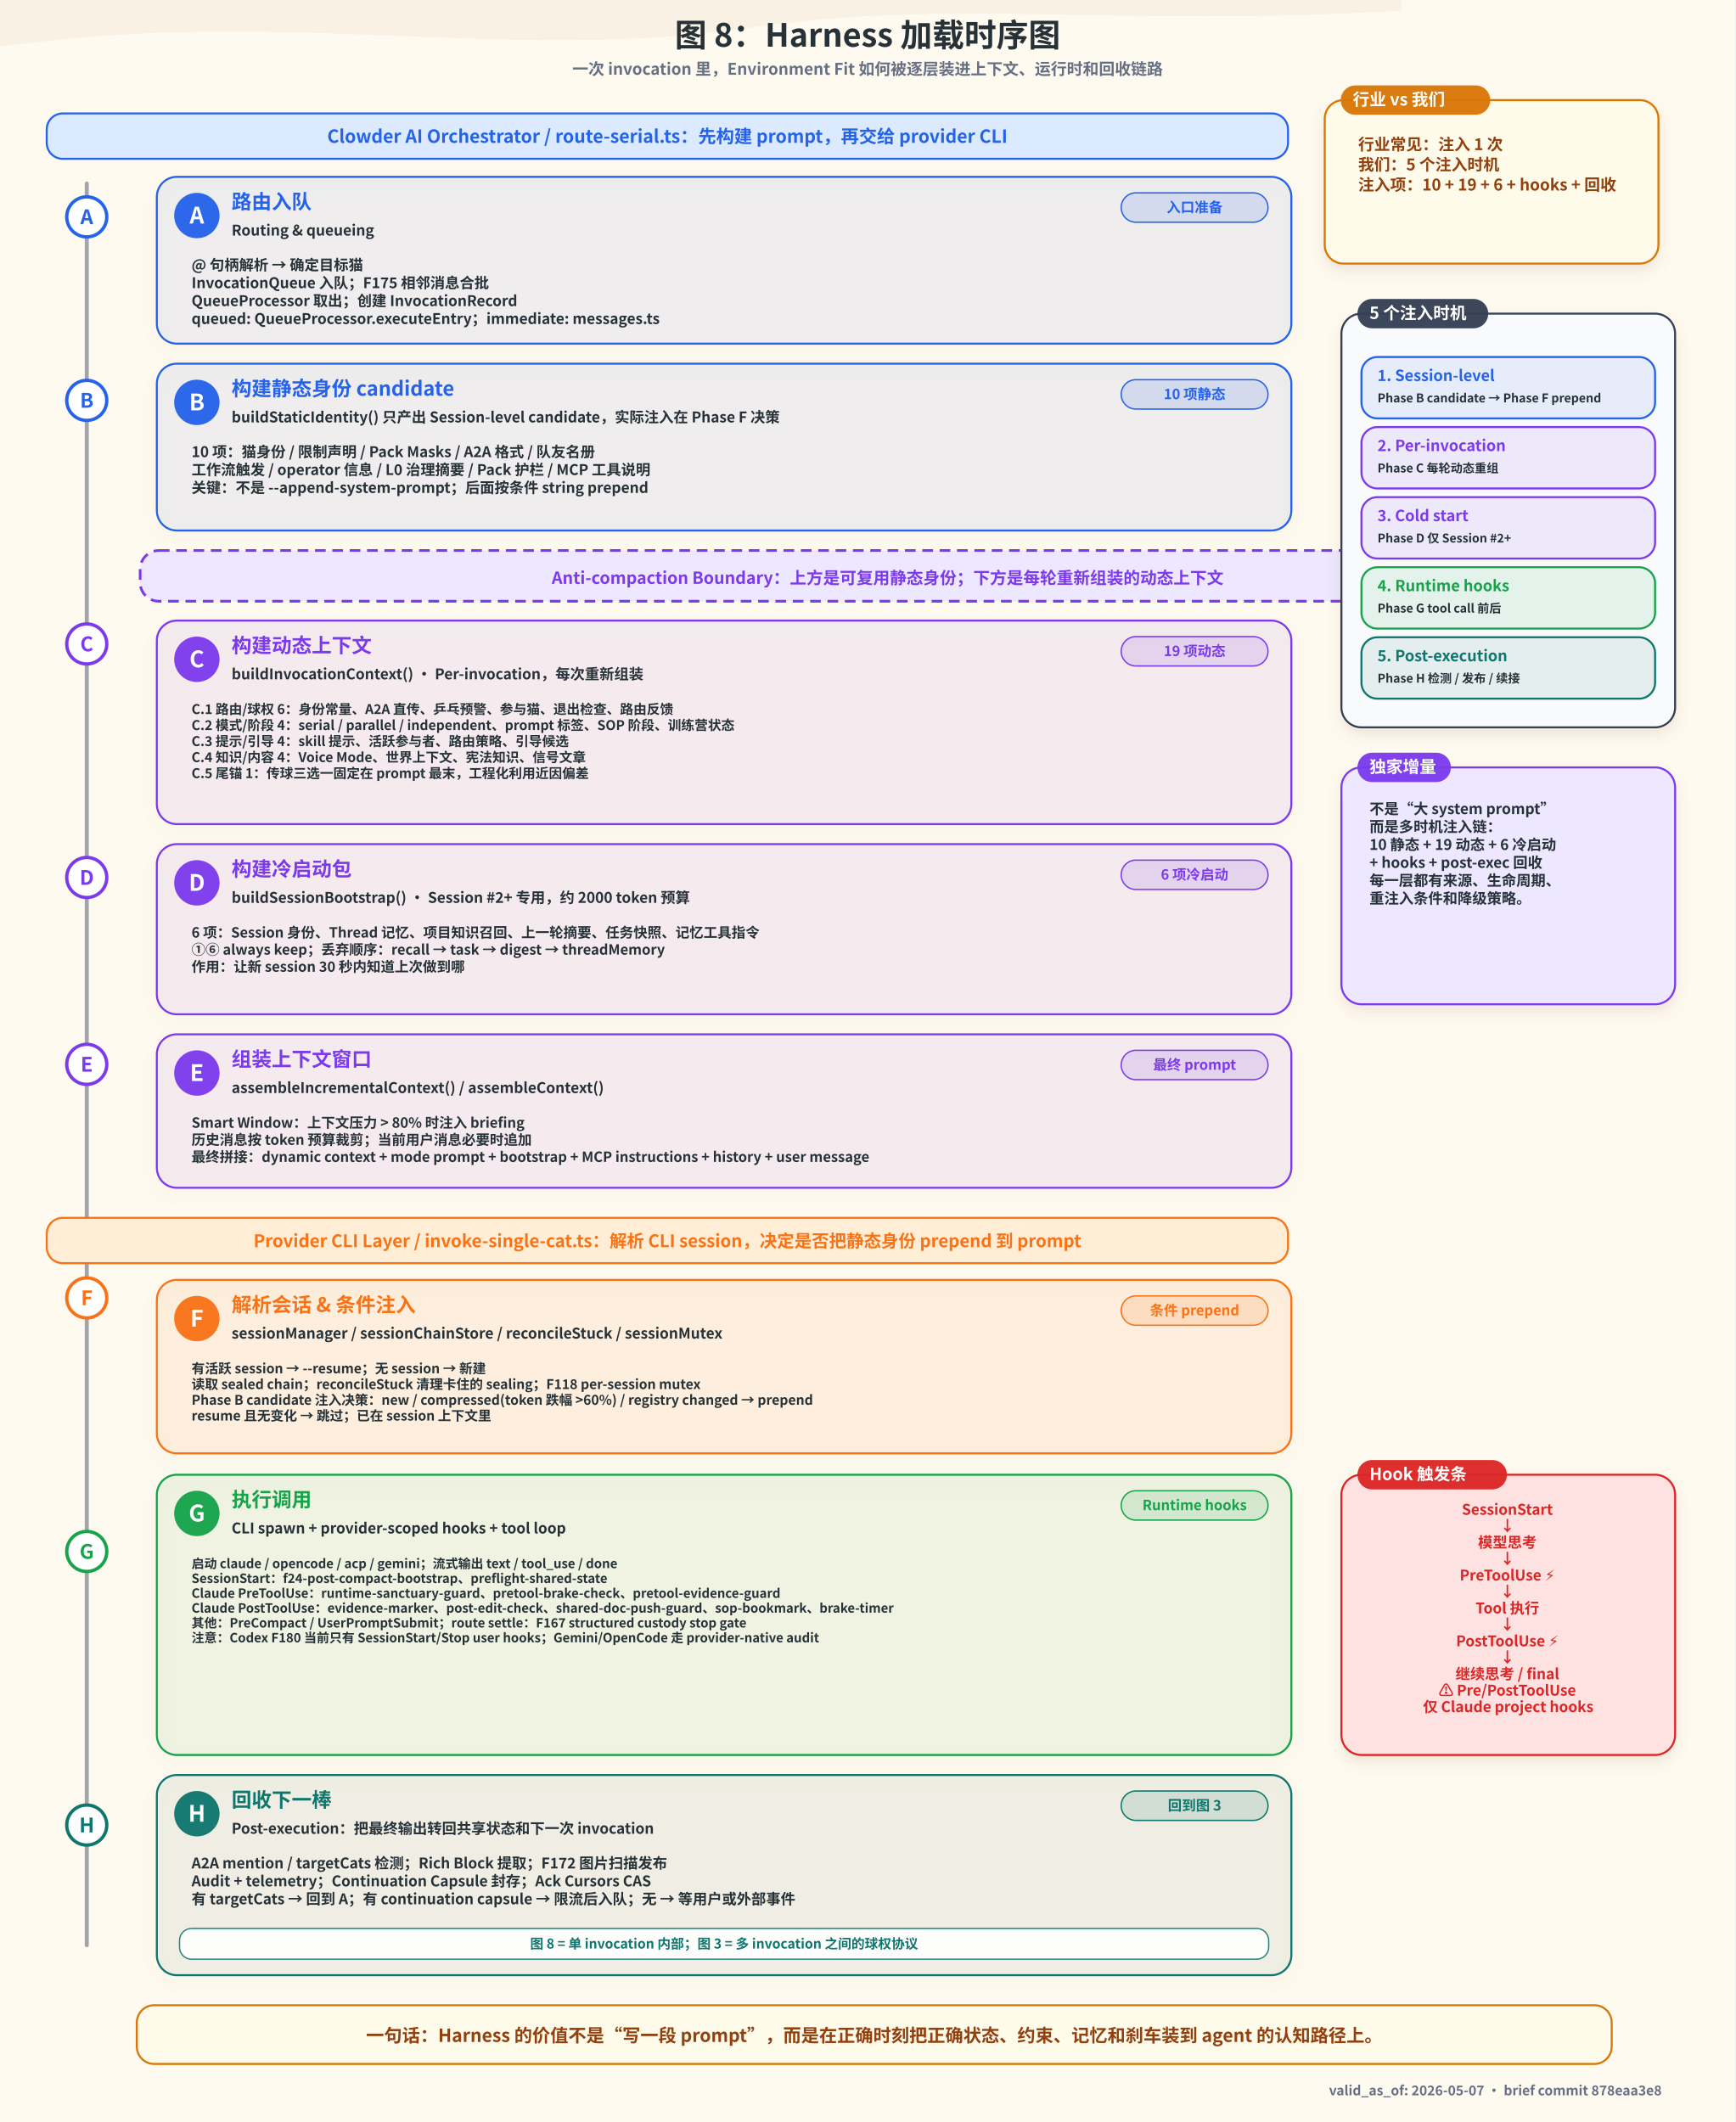
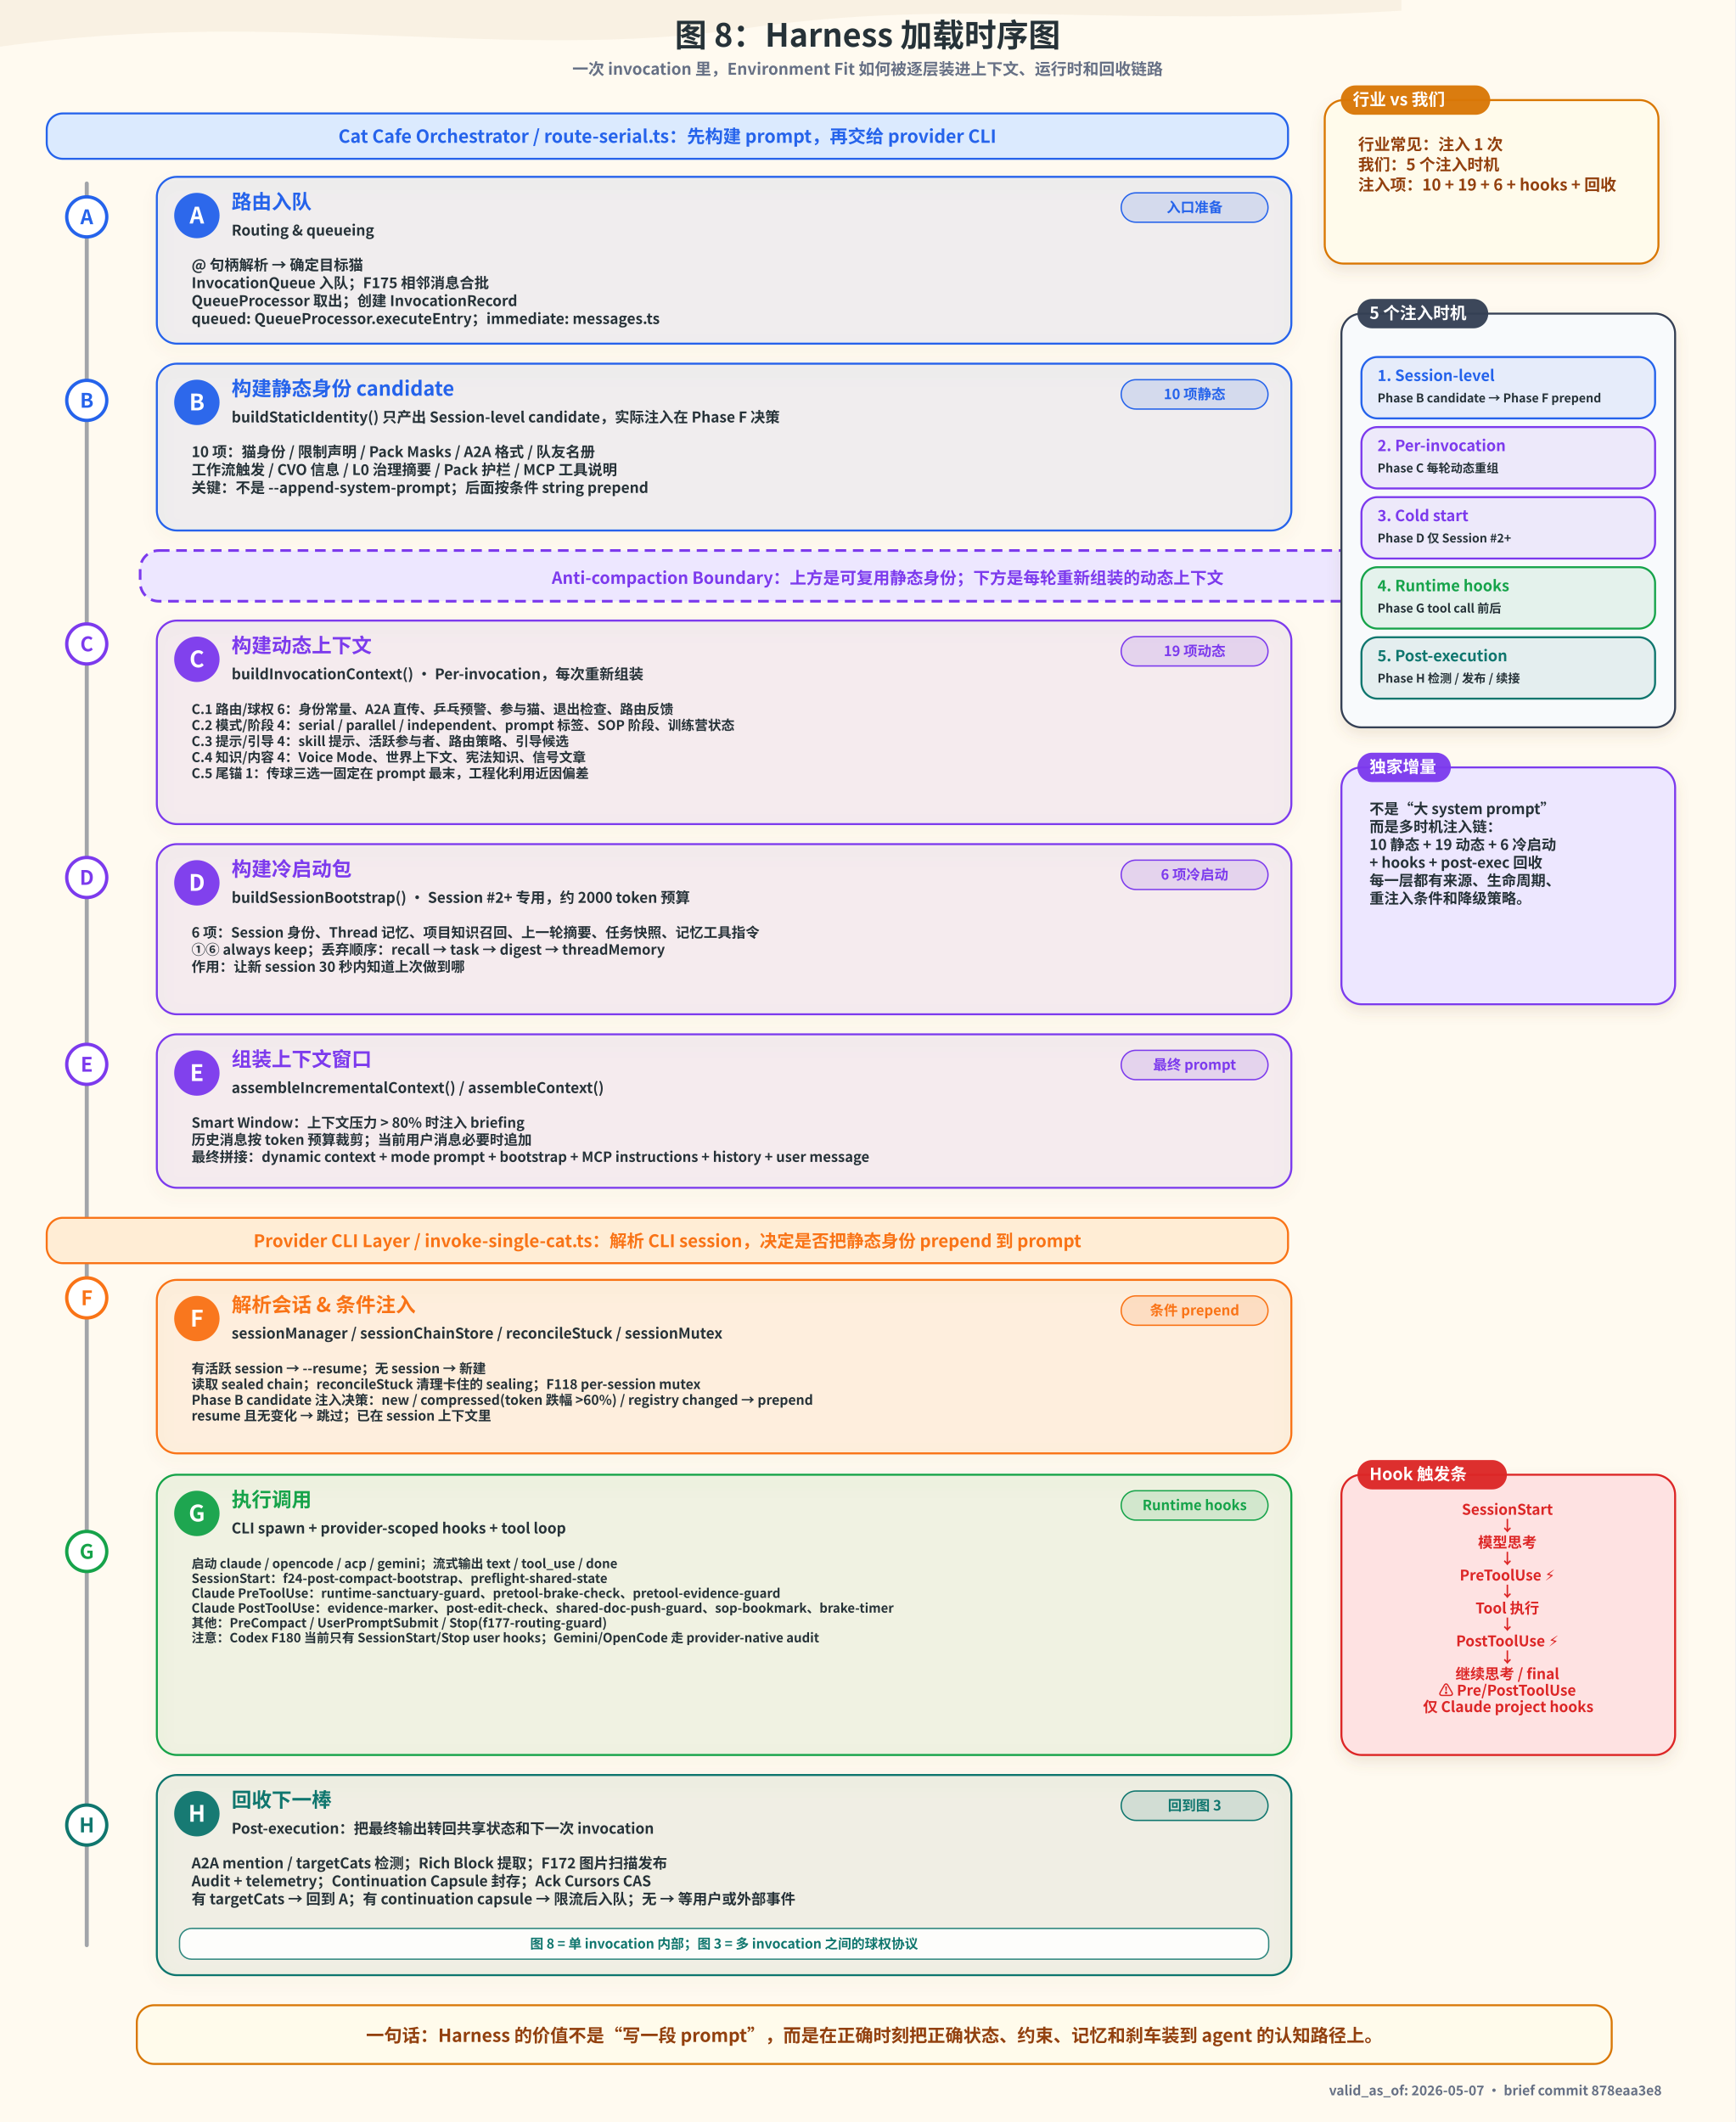
<svg xmlns="http://www.w3.org/2000/svg" width="2600" height="3180" viewBox="0 0 2600 3180">
  <defs>
    <filter id="shadow" x="-10%" y="-10%" width="120%" height="130%">
      <feDropShadow dx="0" dy="10" stdDeviation="10" flood-color="#8a6f45" flood-opacity="0.14" />
    </filter>
    <filter id="soft">
      <feTurbulence type="fractalNoise" baseFrequency="0.025" numOctaves="2" seed="12" result="noise" />
      <feColorMatrix in="noise" type="saturate" values="0" />
      <feBlend in="SourceGraphic" mode="multiply" />
    </filter>
    <marker id="arrow" viewBox="0 0 12 12" refX="10" refY="6" markerWidth="12" markerHeight="12" orient="auto-start-reverse">
      <path d="M 1 1 L 11 6 L 1 11 z" fill="#344054" />
    </marker>
    <marker id="arrowRed" viewBox="0 0 12 12" refX="10" refY="6" markerWidth="12" markerHeight="12" orient="auto-start-reverse">
      <path d="M 1 1 L 11 6 L 1 11 z" fill="#dc2626" />
    </marker>
    <style>
      text { font-family: "PingFang SC", "Hiragino Sans GB", "Noto Sans CJK SC", "Arial Unicode MS", sans-serif; letter-spacing: 0; }
      .title { font-weight: 800; fill: #263238; }
      .subtitle { fill: #667085; }
      .label { font-weight: 700; fill: #263238; }
      .small { fill: #667085; }
      .mono { font-family: "SFMono-Regular", "Menlo", "Consolas", monospace; }
    </style>
  </defs>
  <rect width="100%" height="100%" fill="#fffaf0" />
  <path d="M0,70 C420,10 760,95 1120,42 C1440,-4 1660,42 2100,16 L2100,0 L0,0 Z" fill="#f8efe0" opacity="0.8" />
  <text x="1300" y="70" text-anchor="middle" opacity="1" class="title">
    <tspan x="1300" dy="0" fill="#263238" font-weight="850" font-size="48">图 8：Harness 加载时序图</tspan>
  </text>
  <text x="1300" y="112" text-anchor="middle" opacity="1" class="">
    <tspan x="1300" dy="0" fill="#667085" font-weight="600" font-size="24">一次 invocation 里，Environment Fit 如何被逐层装进上下文、运行时和回收链路</tspan>
  </text>
  <rect x="1985" y="150" width="500" height="245" rx="28" fill="#fffbeb" stroke="#d97706" stroke-width="3" stroke-dasharray="" opacity="1" filter="url(#shadow)" />
  <rect x="2009" y="128" width="224" height="44" rx="22" fill="#d97706" opacity="0.96" />
  <text x="2027" y="158" font-size="25" font-weight="800" fill="white">行业 vs 我们</text>
  <text x="2035" y="225" text-anchor="start" opacity="1" class="">
    <tspan x="2035" dy="0" fill="#92400e" font-weight="850" font-size="24">行业常见：注入 1 次</tspan>
    <tspan x="2035" dy="30.24" fill="#92400e" font-weight="850" font-size="24">我们：5 个注入时机</tspan>
    <tspan x="2035" dy="30.24" fill="#92400e" font-weight="850" font-size="24">注入项：10 + 19 + 6 + hooks + 回收</tspan>
  </text>
  <rect x="70" y="170" width="1860" height="68" rx="24" fill="#dbeafe" stroke="#2563eb" stroke-width="3" stroke-dasharray="" opacity="1" filter="" />
  <text x="1000" y="214" text-anchor="middle" opacity="1" class="">
-     <tspan x="1000" dy="0" fill="#2563eb" font-weight="900" font-size="27">Clowder AI Orchestrator / route-serial.ts：先构建 prompt，再交给 provider CLI</tspan>
+     <tspan x="1000" dy="0" fill="#2563eb" font-weight="900" font-size="27">Cat Cafe Orchestrator / route-serial.ts：先构建 prompt，再交给 provider CLI</tspan>
  </text>
  <line x1="130" y1="275" x2="130" y2="2915" stroke="#344054" stroke-width="6" stroke-linecap="round" opacity="0.46" />
  <circle cx="130" cy="325" r="30" fill="white" stroke="#2563eb" stroke-width="5" />
  <text x="130" y="336" text-anchor="middle" font-size="30" font-weight="900" fill="#2563eb">A</text>
  <circle cx="130" cy="600" r="30" fill="white" stroke="#2563eb" stroke-width="5" />
  <text x="130" y="611" text-anchor="middle" font-size="30" font-weight="900" fill="#2563eb">B</text>
  <circle cx="130" cy="965" r="30" fill="white" stroke="#7c3aed" stroke-width="5" />
  <text x="130" y="976" text-anchor="middle" font-size="30" font-weight="900" fill="#7c3aed">C</text>
  <circle cx="130" cy="1315" r="30" fill="white" stroke="#7c3aed" stroke-width="5" />
  <text x="130" y="1326" text-anchor="middle" font-size="30" font-weight="900" fill="#7c3aed">D</text>
  <circle cx="130" cy="1595" r="30" fill="white" stroke="#7c3aed" stroke-width="5" />
  <text x="130" y="1606" text-anchor="middle" font-size="30" font-weight="900" fill="#7c3aed">E</text>
  <circle cx="130" cy="1945" r="30" fill="white" stroke="#f97316" stroke-width="5" />
  <text x="130" y="1956" text-anchor="middle" font-size="30" font-weight="900" fill="#f97316">F</text>
  <circle cx="130" cy="2325" r="30" fill="white" stroke="#16a34a" stroke-width="5" />
  <text x="130" y="2336" text-anchor="middle" font-size="30" font-weight="900" fill="#16a34a">G</text>
  <circle cx="130" cy="2735" r="30" fill="white" stroke="#0f766e" stroke-width="5" />
  <text x="130" y="2746" text-anchor="middle" font-size="30" font-weight="900" fill="#0f766e">H</text>
  <rect x="235" y="265" width="1700" height="250" rx="30" fill="#2563eb12" stroke="#2563eb" stroke-width="3" stroke-dasharray="" opacity="1" filter="url(#shadow)" />
  <circle cx="295" cy="323" r="34" fill="#2563eb" opacity="0.96" />
  <text x="295" y="335" text-anchor="middle" font-size="34" font-weight="900" fill="white">A</text>
  <text x="347" y="313" text-anchor="start" opacity="1" class="">
    <tspan x="347" dy="0" fill="#2563eb" font-weight="900" font-size="30">路由入队</tspan>
  </text>
  <text x="347" y="353" text-anchor="start" opacity="1" class="">
    <tspan x="347" dy="0" fill="#263238" font-weight="780" font-size="22">Routing &amp; queueing</tspan>
  </text>
  <rect x="1680" y="289" width="220" height="44" rx="22" fill="#2563eb22" stroke="#2563eb" stroke-width="2" />
  <text x="1790" y="318.14" text-anchor="middle" font-size="21" font-weight="700" fill="#2563eb">入口准备</text>
  <text x="287" y="405" text-anchor="start" opacity="1" class="">
    <tspan x="287" dy="0" fill="#263238" font-weight="730" font-size="22">@ 句柄解析 → 确定目标猫</tspan>
    <tspan x="287" dy="26.84" fill="#263238" font-weight="730" font-size="22">InvocationQueue 入队；F175 相邻消息合批</tspan>
    <tspan x="287" dy="26.84" fill="#263238" font-weight="730" font-size="22">QueueProcessor 取出；创建 InvocationRecord</tspan>
    <tspan x="287" dy="26.84" fill="#263238" font-weight="730" font-size="22">queued: QueueProcessor.executeEntry；immediate: messages.ts</tspan>
  </text>
  <rect x="235" y="545" width="1700" height="250" rx="30" fill="#2563eb12" stroke="#2563eb" stroke-width="3" stroke-dasharray="" opacity="1" filter="url(#shadow)" />
  <circle cx="295" cy="603" r="34" fill="#2563eb" opacity="0.96" />
  <text x="295" y="615" text-anchor="middle" font-size="34" font-weight="900" fill="white">B</text>
  <text x="347" y="593" text-anchor="start" opacity="1" class="">
    <tspan x="347" dy="0" fill="#2563eb" font-weight="900" font-size="30">构建静态身份 candidate</tspan>
  </text>
  <text x="347" y="633" text-anchor="start" opacity="1" class="">
    <tspan x="347" dy="0" fill="#263238" font-weight="780" font-size="22">buildStaticIdentity() 只产出 Session-level candidate，实际注入在 Phase F 决策</tspan>
  </text>
  <rect x="1680" y="569" width="220" height="44" rx="22" fill="#2563eb22" stroke="#2563eb" stroke-width="2" />
  <text x="1790" y="598.14" text-anchor="middle" font-size="21" font-weight="700" fill="#2563eb">10 项静态</text>
  <text x="287" y="685" text-anchor="start" opacity="1" class="">
    <tspan x="287" dy="0" fill="#263238" font-weight="730" font-size="22">10 项：猫身份 / 限制声明 / Pack Masks / A2A 格式 / 队友名册</tspan>
-     <tspan x="287" dy="26.84" fill="#263238" font-weight="730" font-size="22">工作流触发 / operator 信息 / L0 治理摘要 / Pack 护栏 / MCP 工具说明</tspan>
+     <tspan x="287" dy="26.84" fill="#263238" font-weight="730" font-size="22">工作流触发 / CVO 信息 / L0 治理摘要 / Pack 护栏 / MCP 工具说明</tspan>
    <tspan x="287" dy="26.84" fill="#263238" font-weight="730" font-size="22">关键：不是 --append-system-prompt；后面按条件 string prepend</tspan>
  </text>
  <rect x="210" y="825" width="2240" height="76" rx="28" fill="#ede7ff" stroke="#7c3aed" stroke-width="4" stroke-dasharray="16 10" />
  <text x="1330" y="875" text-anchor="middle" opacity="1" class="">
    <tspan x="1330" dy="0" fill="#7c3aed" font-weight="900" font-size="25">Anti-compaction Boundary：上方是可复用静态身份；下方是每轮重新组装的动态上下文</tspan>
  </text>
  <rect x="235" y="930" width="1700" height="305" rx="30" fill="#7c3aed12" stroke="#7c3aed" stroke-width="3" stroke-dasharray="" opacity="1" filter="url(#shadow)" />
  <circle cx="295" cy="988" r="34" fill="#7c3aed" opacity="0.96" />
  <text x="295" y="1000" text-anchor="middle" font-size="34" font-weight="900" fill="white">C</text>
  <text x="347" y="978" text-anchor="start" opacity="1" class="">
    <tspan x="347" dy="0" fill="#7c3aed" font-weight="900" font-size="30">构建动态上下文</tspan>
  </text>
  <text x="347" y="1018" text-anchor="start" opacity="1" class="">
    <tspan x="347" dy="0" fill="#263238" font-weight="780" font-size="22">buildInvocationContext() · Per-invocation，每次重新组装</tspan>
  </text>
  <rect x="1680" y="954" width="220" height="44" rx="22" fill="#7c3aed22" stroke="#7c3aed" stroke-width="2" />
  <text x="1790" y="983.14" text-anchor="middle" font-size="21" font-weight="700" fill="#7c3aed">19 项动态</text>
  <text x="287" y="1070" text-anchor="start" opacity="1" class="">
    <tspan x="287" dy="0" fill="#263238" font-weight="730" font-size="20">C.1 路由/球权 6：身份常量、A2A 直传、乒乓预警、参与猫、退出检查、路由反馈</tspan>
    <tspan x="287" dy="24" fill="#263238" font-weight="730" font-size="20">C.2 模式/阶段 4：serial / parallel / independent、prompt 标签、SOP 阶段、训练营状态</tspan>
    <tspan x="287" dy="24" fill="#263238" font-weight="730" font-size="20">C.3 提示/引导 4：skill 提示、活跃参与者、路由策略、引导候选</tspan>
    <tspan x="287" dy="24" fill="#263238" font-weight="730" font-size="20">C.4 知识/内容 4：Voice Mode、世界上下文、宪法知识、信号文章</tspan>
    <tspan x="287" dy="24" fill="#263238" font-weight="730" font-size="20">C.5 尾锚 1：传球三选一固定在 prompt 最末，工程化利用近因偏差</tspan>
  </text>
  <rect x="235" y="1265" width="1700" height="255" rx="30" fill="#7c3aed12" stroke="#7c3aed" stroke-width="3" stroke-dasharray="" opacity="1" filter="url(#shadow)" />
  <circle cx="295" cy="1323" r="34" fill="#7c3aed" opacity="0.96" />
  <text x="295" y="1335" text-anchor="middle" font-size="34" font-weight="900" fill="white">D</text>
  <text x="347" y="1313" text-anchor="start" opacity="1" class="">
    <tspan x="347" dy="0" fill="#7c3aed" font-weight="900" font-size="30">构建冷启动包</tspan>
  </text>
  <text x="347" y="1353" text-anchor="start" opacity="1" class="">
    <tspan x="347" dy="0" fill="#263238" font-weight="780" font-size="22">buildSessionBootstrap() · Session #2+ 专用，约 2000 token 预算</tspan>
  </text>
  <rect x="1680" y="1289" width="220" height="44" rx="22" fill="#7c3aed22" stroke="#7c3aed" stroke-width="2" />
  <text x="1790" y="1318.14" text-anchor="middle" font-size="21" font-weight="700" fill="#7c3aed">6 项冷启动</text>
  <text x="287" y="1405" text-anchor="start" opacity="1" class="">
    <tspan x="287" dy="0" fill="#263238" font-weight="730" font-size="21">6 项：Session 身份、Thread 记忆、项目知识召回、上一轮摘要、任务快照、记忆工具指令</tspan>
    <tspan x="287" dy="25.62" fill="#263238" font-weight="730" font-size="21">①⑥ always keep；丢弃顺序：recall → task → digest → threadMemory</tspan>
    <tspan x="287" dy="25.62" fill="#263238" font-weight="730" font-size="21">作用：让新 session 30 秒内知道上次做到哪</tspan>
  </text>
  <rect x="235" y="1550" width="1700" height="230" rx="30" fill="#7c3aed12" stroke="#7c3aed" stroke-width="3" stroke-dasharray="" opacity="1" filter="url(#shadow)" />
  <circle cx="295" cy="1608" r="34" fill="#7c3aed" opacity="0.96" />
  <text x="295" y="1620" text-anchor="middle" font-size="34" font-weight="900" fill="white">E</text>
  <text x="347" y="1598" text-anchor="start" opacity="1" class="">
    <tspan x="347" dy="0" fill="#7c3aed" font-weight="900" font-size="30">组装上下文窗口</tspan>
  </text>
  <text x="347" y="1638" text-anchor="start" opacity="1" class="">
    <tspan x="347" dy="0" fill="#263238" font-weight="780" font-size="22">assembleIncrementalContext() / assembleContext()</tspan>
  </text>
  <rect x="1680" y="1574" width="220" height="44" rx="22" fill="#7c3aed22" stroke="#7c3aed" stroke-width="2" />
  <text x="1790" y="1603.14" text-anchor="middle" font-size="21" font-weight="700" fill="#7c3aed">最终 prompt</text>
  <text x="287" y="1690" text-anchor="start" opacity="1" class="">
    <tspan x="287" dy="0" fill="#263238" font-weight="730" font-size="21">Smart Window：上下文压力 &gt; 80% 时注入 briefing</tspan>
    <tspan x="287" dy="25.62" fill="#263238" font-weight="730" font-size="21">历史消息按 token 预算裁剪；当前用户消息必要时追加</tspan>
    <tspan x="287" dy="25.62" fill="#263238" font-weight="730" font-size="21">最终拼接：dynamic context + mode prompt + bootstrap + MCP instructions + history + user message</tspan>
  </text>
  <rect x="70" y="1825" width="1860" height="68" rx="24" fill="#ffedd5" stroke="#f97316" stroke-width="3" stroke-dasharray="" opacity="1" filter="" />
  <text x="1000" y="1869" text-anchor="middle" opacity="1" class="">
    <tspan x="1000" dy="0" fill="#f97316" font-weight="900" font-size="26">Provider CLI Layer / invoke-single-cat.ts：解析 CLI session，决定是否把静态身份 prepend 到 prompt</tspan>
  </text>
  <rect x="235" y="1918" width="1700" height="260" rx="30" fill="#f9731612" stroke="#f97316" stroke-width="3" stroke-dasharray="" opacity="1" filter="url(#shadow)" />
  <circle cx="295" cy="1976" r="34" fill="#f97316" opacity="0.96" />
  <text x="295" y="1988" text-anchor="middle" font-size="34" font-weight="900" fill="white">F</text>
  <text x="347" y="1966" text-anchor="start" opacity="1" class="">
    <tspan x="347" dy="0" fill="#f97316" font-weight="900" font-size="30">解析会话 &amp; 条件注入</tspan>
  </text>
  <text x="347" y="2006" text-anchor="start" opacity="1" class="">
    <tspan x="347" dy="0" fill="#263238" font-weight="780" font-size="22">sessionManager / sessionChainStore / reconcileStuck / sessionMutex</tspan>
  </text>
  <rect x="1680" y="1942" width="220" height="44" rx="22" fill="#f9731622" stroke="#f97316" stroke-width="2" />
  <text x="1790" y="1971.14" text-anchor="middle" font-size="21" font-weight="700" fill="#f97316">条件 prepend</text>
  <text x="287" y="2058" text-anchor="start" opacity="1" class="">
    <tspan x="287" dy="0" fill="#263238" font-weight="730" font-size="20">有活跃 session → --resume；无 session → 新建</tspan>
    <tspan x="287" dy="23.6" fill="#263238" font-weight="730" font-size="20">读取 sealed chain；reconcileStuck 清理卡住的 sealing；F118 per-session mutex</tspan>
    <tspan x="287" dy="23.6" fill="#263238" font-weight="730" font-size="20">Phase B candidate 注入决策：new / compressed(token 跌幅 &gt;60%) / registry changed → prepend</tspan>
    <tspan x="287" dy="23.6" fill="#263238" font-weight="730" font-size="20">resume 且无变化 → 跳过；已在 session 上下文里</tspan>
  </text>
  <rect x="235" y="2210" width="1700" height="420" rx="30" fill="#16a34a12" stroke="#16a34a" stroke-width="3" stroke-dasharray="" opacity="1" filter="url(#shadow)" />
  <circle cx="295" cy="2268" r="34" fill="#16a34a" opacity="0.96" />
  <text x="295" y="2280" text-anchor="middle" font-size="34" font-weight="900" fill="white">G</text>
  <text x="347" y="2258" text-anchor="start" opacity="1" class="">
    <tspan x="347" dy="0" fill="#16a34a" font-weight="900" font-size="30">执行调用</tspan>
  </text>
  <text x="347" y="2298" text-anchor="start" opacity="1" class="">
    <tspan x="347" dy="0" fill="#263238" font-weight="780" font-size="22">CLI spawn + provider-scoped hooks + tool loop</tspan>
  </text>
  <rect x="1680" y="2234" width="220" height="44" rx="22" fill="#16a34a22" stroke="#16a34a" stroke-width="2" />
  <text x="1790" y="2263.14" text-anchor="middle" font-size="21" font-weight="700" fill="#16a34a">Runtime hooks</text>
  <text x="287" y="2350" text-anchor="start" opacity="1" class="">
    <tspan x="287" dy="0" fill="#263238" font-weight="730" font-size="19">启动 claude / opencode / acp / gemini；流式输出 text / tool_use / done</tspan>
    <tspan x="287" dy="22.23" fill="#263238" font-weight="730" font-size="19">SessionStart：f24-post-compact-bootstrap、preflight-shared-state</tspan>
    <tspan x="287" dy="22.23" fill="#263238" font-weight="730" font-size="19">Claude PreToolUse：runtime-sanctuary-guard、pretool-brake-check、pretool-evidence-guard</tspan>
    <tspan x="287" dy="22.23" fill="#263238" font-weight="730" font-size="19">Claude PostToolUse：evidence-marker、post-edit-check、shared-doc-push-guard、sop-bookmark、brake-timer</tspan>
-     <tspan x="287" dy="22.23" fill="#263238" font-weight="730" font-size="19">其他：PreCompact / UserPromptSubmit；route settle：F167 structured custody stop gate</tspan>
+     <tspan x="287" dy="22.23" fill="#263238" font-weight="730" font-size="19">其他：PreCompact / UserPromptSubmit / Stop(f177-routing-guard)</tspan>
    <tspan x="287" dy="22.23" fill="#263238" font-weight="730" font-size="19">注意：Codex F180 当前只有 SessionStart/Stop user hooks；Gemini/OpenCode 走 provider-native audit</tspan>
  </text>
  <rect x="235" y="2660" width="1700" height="300" rx="30" fill="#0f766e12" stroke="#0f766e" stroke-width="3" stroke-dasharray="" opacity="1" filter="url(#shadow)" />
  <circle cx="295" cy="2718" r="34" fill="#0f766e" opacity="0.96" />
  <text x="295" y="2730" text-anchor="middle" font-size="34" font-weight="900" fill="white">H</text>
  <text x="347" y="2708" text-anchor="start" opacity="1" class="">
    <tspan x="347" dy="0" fill="#0f766e" font-weight="900" font-size="30">回收下一棒</tspan>
  </text>
  <text x="347" y="2748" text-anchor="start" opacity="1" class="">
    <tspan x="347" dy="0" fill="#263238" font-weight="780" font-size="22">Post-execution：把最终输出转回共享状态和下一次 invocation</tspan>
  </text>
  <rect x="1680" y="2684" width="220" height="44" rx="22" fill="#0f766e22" stroke="#0f766e" stroke-width="2" />
  <text x="1790" y="2713.14" text-anchor="middle" font-size="21" font-weight="700" fill="#0f766e">回到图 3</text>
  <text x="287" y="2800" text-anchor="start" opacity="1" class="">
    <tspan x="287" dy="0" fill="#263238" font-weight="730" font-size="22">A2A mention / targetCats 检测；Rich Block 提取；F172 图片扫描发布</tspan>
    <tspan x="287" dy="26.84" fill="#263238" font-weight="730" font-size="22">Audit + telemetry；Continuation Capsule 封存；Ack Cursors CAS</tspan>
    <tspan x="287" dy="26.84" fill="#263238" font-weight="730" font-size="22">有 targetCats → 回到 A；有 continuation capsule → 限流后入队；无 → 等用户或外部事件</tspan>
  </text>
  <rect x="269" y="2890" width="1632" height="46" rx="18" fill="white" stroke="#0f766e" stroke-width="2" opacity="0.86" />
  <text x="1085" y="2920" text-anchor="middle" opacity="1" class="">
    <tspan x="1085" dy="0" fill="#0f766e" font-weight="820" font-size="20">图 8 = 单 invocation 内部；图 3 = 多 invocation 之间的球权协议</tspan>
  </text>
  <rect x="2010" y="470" width="500" height="620" rx="30" fill="#f8fafc" stroke="#344054" stroke-width="3" stroke-dasharray="" opacity="1" filter="url(#shadow)" />
  <rect x="2034" y="448" width="196" height="44" rx="22" fill="#344054" opacity="0.96" />
  <text x="2052" y="478" font-size="25" font-weight="800" fill="white">5 个注入时机</text>
  <rect x="2040" y="535" width="440" height="92" rx="24" fill="#2563eb16" stroke="#2563eb" stroke-width="3" />
  <text x="2064" y="571" text-anchor="start" opacity="1" class="">
    <tspan x="2064" dy="0" fill="#2563eb" font-weight="900" font-size="23">1. Session-level</tspan>
  </text>
  <text x="2064" y="603" text-anchor="start" opacity="1" class="">
    <tspan x="2064" dy="0" fill="#263238" font-weight="760" font-size="18">Phase B candidate → Phase F prepend</tspan>
  </text>
  <rect x="2040" y="640" width="440" height="92" rx="24" fill="#7c3aed16" stroke="#7c3aed" stroke-width="3" />
  <text x="2064" y="676" text-anchor="start" opacity="1" class="">
    <tspan x="2064" dy="0" fill="#7c3aed" font-weight="900" font-size="23">2. Per-invocation</tspan>
  </text>
  <text x="2064" y="708" text-anchor="start" opacity="1" class="">
    <tspan x="2064" dy="0" fill="#263238" font-weight="760" font-size="18">Phase C 每轮动态重组</tspan>
  </text>
  <rect x="2040" y="745" width="440" height="92" rx="24" fill="#7c3aed16" stroke="#7c3aed" stroke-width="3" />
  <text x="2064" y="781" text-anchor="start" opacity="1" class="">
    <tspan x="2064" dy="0" fill="#7c3aed" font-weight="900" font-size="23">3. Cold start</tspan>
  </text>
  <text x="2064" y="813" text-anchor="start" opacity="1" class="">
    <tspan x="2064" dy="0" fill="#263238" font-weight="760" font-size="18">Phase D 仅 Session #2+</tspan>
  </text>
  <rect x="2040" y="850" width="440" height="92" rx="24" fill="#16a34a16" stroke="#16a34a" stroke-width="3" />
  <text x="2064" y="886" text-anchor="start" opacity="1" class="">
    <tspan x="2064" dy="0" fill="#16a34a" font-weight="900" font-size="23">4. Runtime hooks</tspan>
  </text>
  <text x="2064" y="918" text-anchor="start" opacity="1" class="">
    <tspan x="2064" dy="0" fill="#263238" font-weight="760" font-size="18">Phase G tool call 前后</tspan>
  </text>
  <rect x="2040" y="955" width="440" height="92" rx="24" fill="#0f766e16" stroke="#0f766e" stroke-width="3" />
  <text x="2064" y="991" text-anchor="start" opacity="1" class="">
    <tspan x="2064" dy="0" fill="#0f766e" font-weight="900" font-size="23">5. Post-execution</tspan>
  </text>
  <text x="2064" y="1023" text-anchor="start" opacity="1" class="">
    <tspan x="2064" dy="0" fill="#263238" font-weight="760" font-size="18">Phase H 检测 / 发布 / 续接</tspan>
  </text>
  <rect x="2010" y="1150" width="500" height="355" rx="30" fill="#ede7ff" stroke="#7c3aed" stroke-width="3" stroke-dasharray="" opacity="1" filter="url(#shadow)" />
  <rect x="2034" y="1128" width="140" height="44" rx="22" fill="#7c3aed" opacity="0.96" />
  <text x="2052" y="1158" font-size="25" font-weight="800" fill="white">独家增量</text>
  <text x="2052" y="1220" text-anchor="start" opacity="1" class="">
    <tspan x="2052" dy="0" fill="#263238" font-weight="800" font-size="22">不是“大 system prompt”</tspan>
    <tspan x="2052" dy="26.84" fill="#263238" font-weight="800" font-size="22">而是多时机注入链：</tspan>
    <tspan x="2052" dy="26.84" fill="#263238" font-weight="800" font-size="22" />
    <tspan x="2052" dy="26.84" fill="#263238" font-weight="800" font-size="22">10 静态 + 19 动态 + 6 冷启动</tspan>
    <tspan x="2052" dy="26.84" fill="#263238" font-weight="800" font-size="22">+ hooks + post-exec 回收</tspan>
    <tspan x="2052" dy="26.84" fill="#263238" font-weight="800" font-size="22" />
    <tspan x="2052" dy="26.84" fill="#263238" font-weight="800" font-size="22">每一层都有来源、生命周期、</tspan>
    <tspan x="2052" dy="26.84" fill="#263238" font-weight="800" font-size="22">重注入条件和降级策略。</tspan>
  </text>
  <rect x="2010" y="2210" width="500" height="420" rx="30" fill="#fee2e2" stroke="#dc2626" stroke-width="3" stroke-dasharray="" opacity="1" filter="url(#shadow)" />
  <rect x="2034" y="2188" width="224" height="44" rx="22" fill="#dc2626" opacity="0.96" />
  <text x="2052" y="2218" font-size="25" font-weight="800" fill="white">Hook 触发条</text>
  <text x="2260" y="2270" text-anchor="middle" opacity="1" class="">
    <tspan x="2260" dy="0" fill="#dc2626" font-weight="860" font-size="22">SessionStart</tspan>
    <tspan x="2260" dy="24.64" fill="#dc2626" font-weight="860" font-size="22">  ↓</tspan>
    <tspan x="2260" dy="24.64" fill="#dc2626" font-weight="860" font-size="22">模型思考</tspan>
    <tspan x="2260" dy="24.64" fill="#dc2626" font-weight="860" font-size="22">  ↓</tspan>
    <tspan x="2260" dy="24.64" fill="#dc2626" font-weight="860" font-size="22">PreToolUse ⚡</tspan>
    <tspan x="2260" dy="24.64" fill="#dc2626" font-weight="860" font-size="22">  ↓</tspan>
    <tspan x="2260" dy="24.64" fill="#dc2626" font-weight="860" font-size="22">Tool 执行</tspan>
    <tspan x="2260" dy="24.64" fill="#dc2626" font-weight="860" font-size="22">  ↓</tspan>
    <tspan x="2260" dy="24.64" fill="#dc2626" font-weight="860" font-size="22">PostToolUse ⚡</tspan>
    <tspan x="2260" dy="24.64" fill="#dc2626" font-weight="860" font-size="22">  ↓</tspan>
    <tspan x="2260" dy="24.64" fill="#dc2626" font-weight="860" font-size="22">继续思考 / final</tspan>
    <tspan x="2260" dy="24.64" fill="#dc2626" font-weight="860" font-size="22" />
    <tspan x="2260" dy="24.64" fill="#dc2626" font-weight="860" font-size="22">⚠ Pre/PostToolUse</tspan>
    <tspan x="2260" dy="24.64" fill="#dc2626" font-weight="860" font-size="22">仅 Claude project hooks</tspan>
  </text>
  <rect x="205" y="3005" width="2210" height="88" rx="26" fill="#fffbeb" stroke="#d97706" stroke-width="3" stroke-dasharray="" opacity="1" filter="" />
  <text x="1310" y="3060" text-anchor="middle" opacity="1" class="">
    <tspan x="1310" dy="0" fill="#92400e" font-weight="900" font-size="27">一句话：Harness 的价值不是“写一段 prompt”，而是在正确时刻把正确状态、约束、记忆和刹车装到 agent 的认知路径上。</tspan>
  </text>
  <text x="2490" y="3140" text-anchor="end" opacity="1" class="">
    <tspan x="2490" dy="0" fill="#667085" font-weight="700" font-size="20">valid_as_of: 2026-05-07 · brief commit 878eaa3e8</tspan>
  </text>
</svg>
